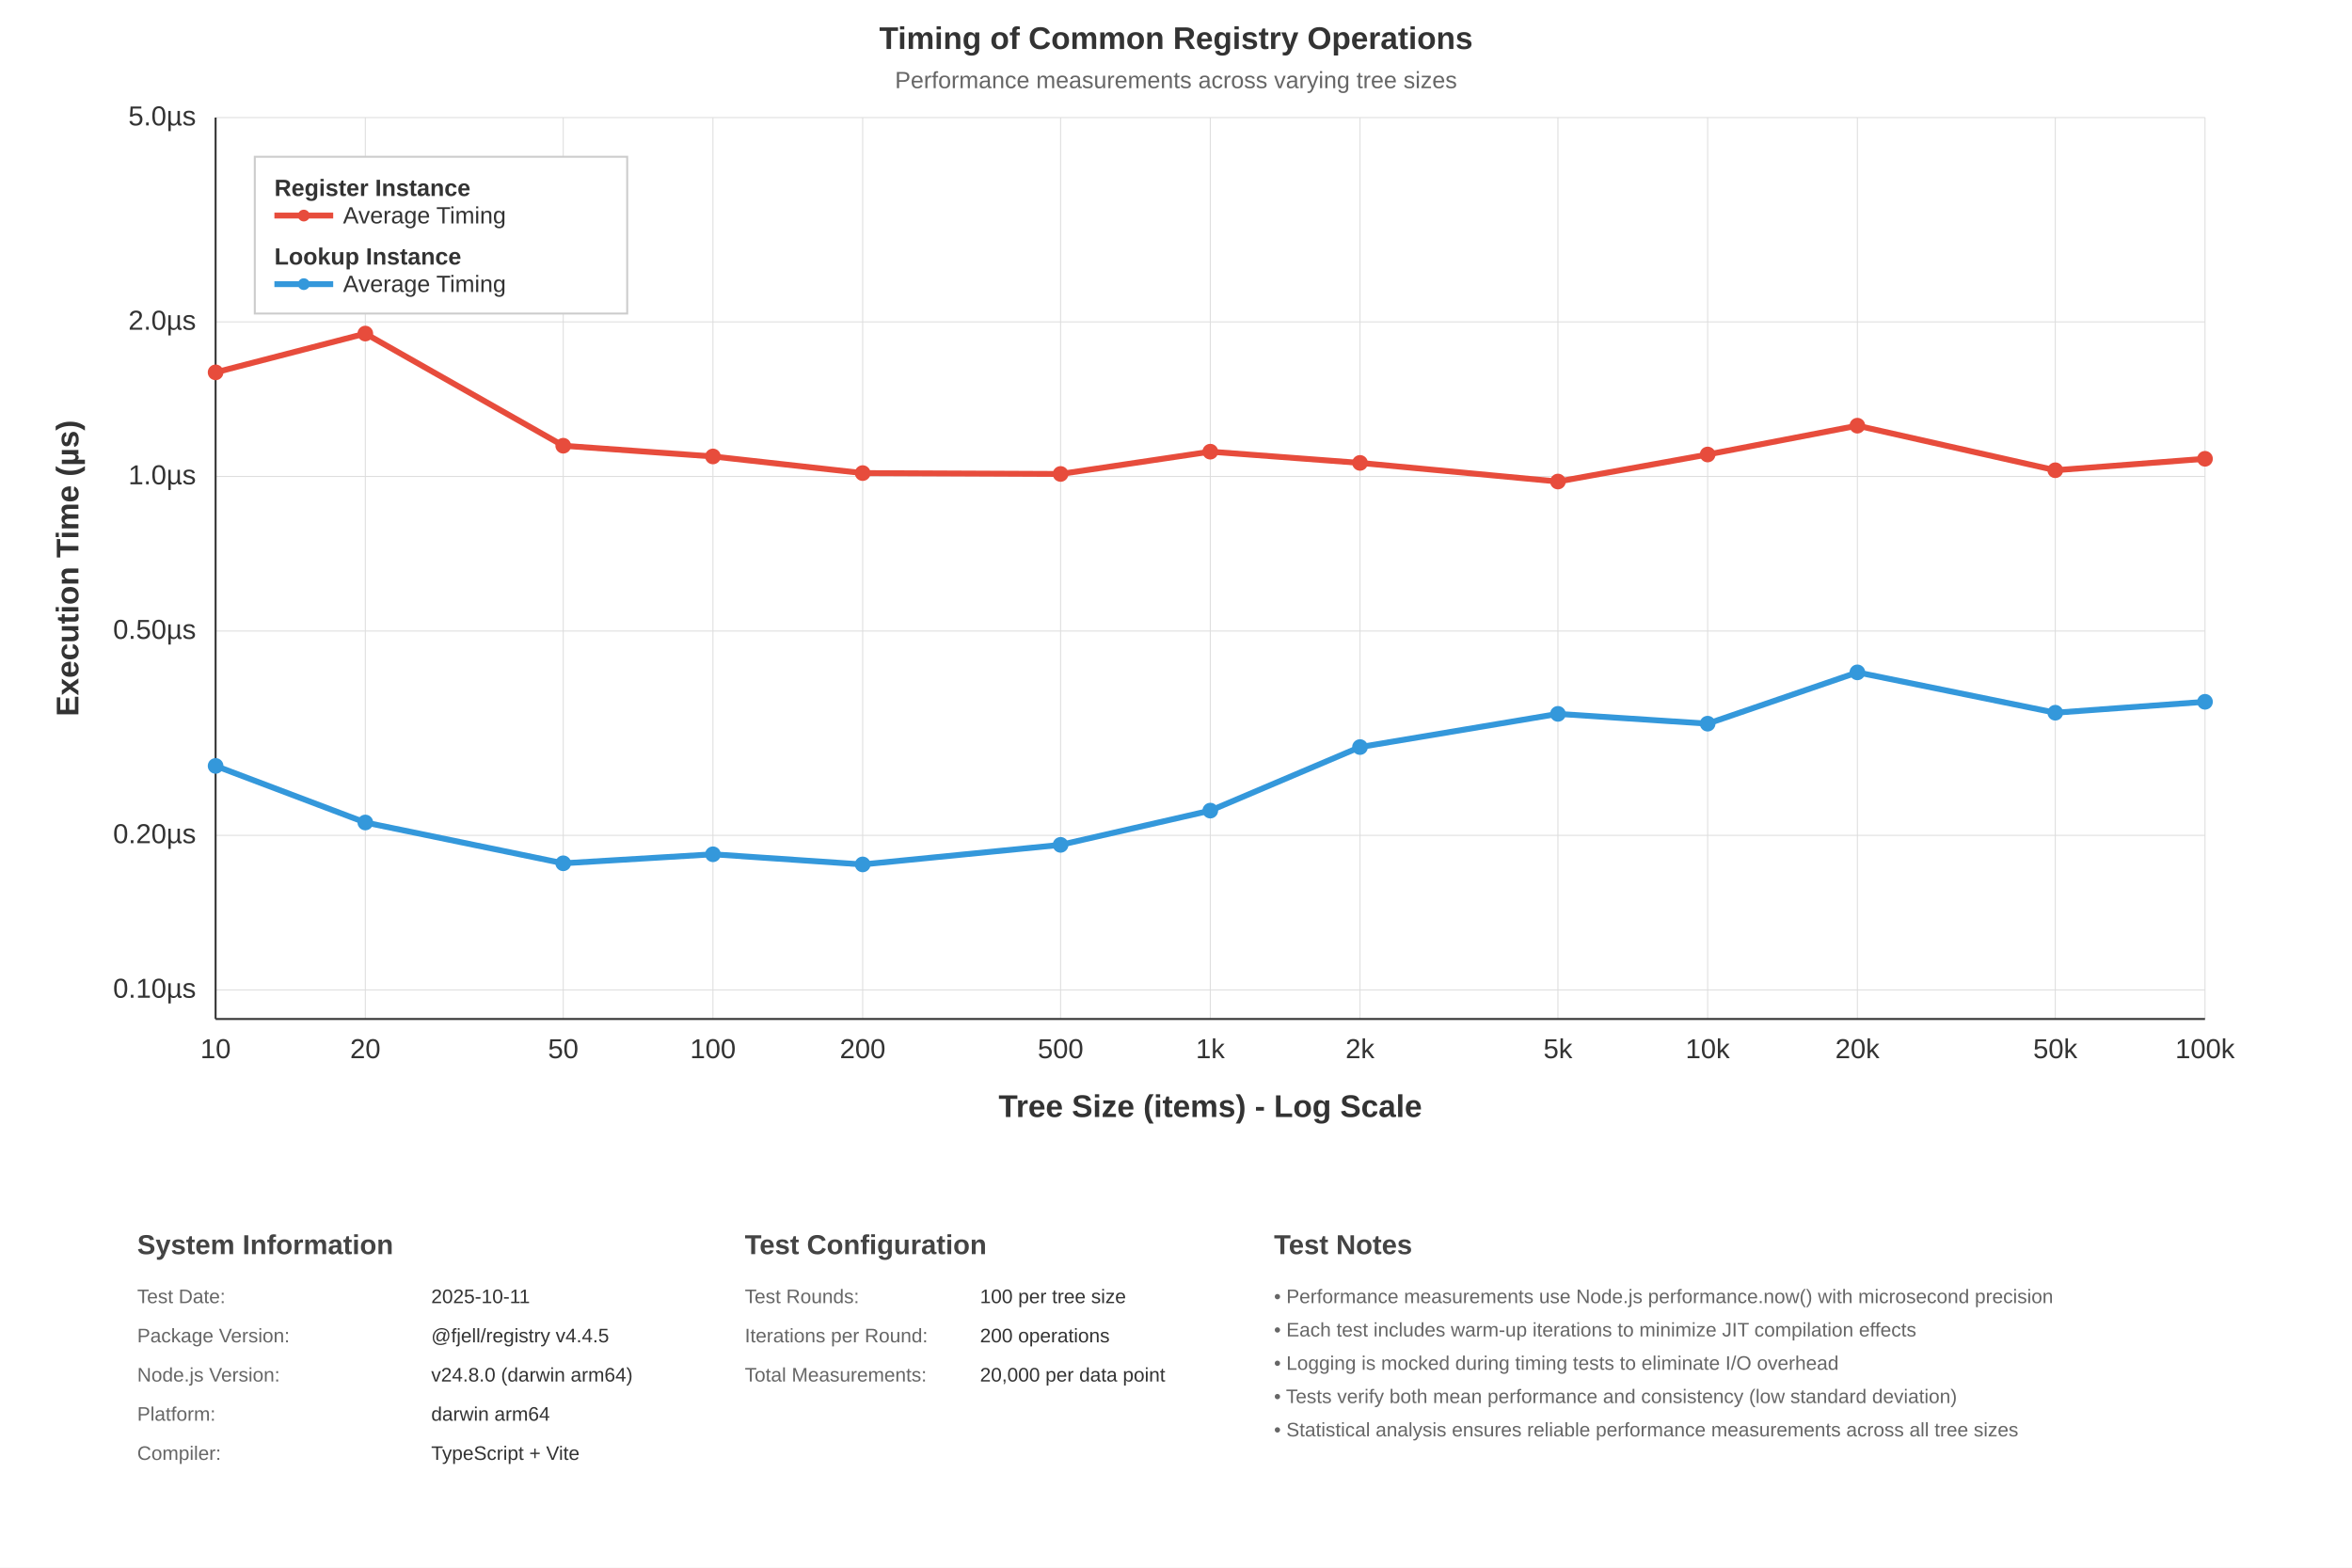
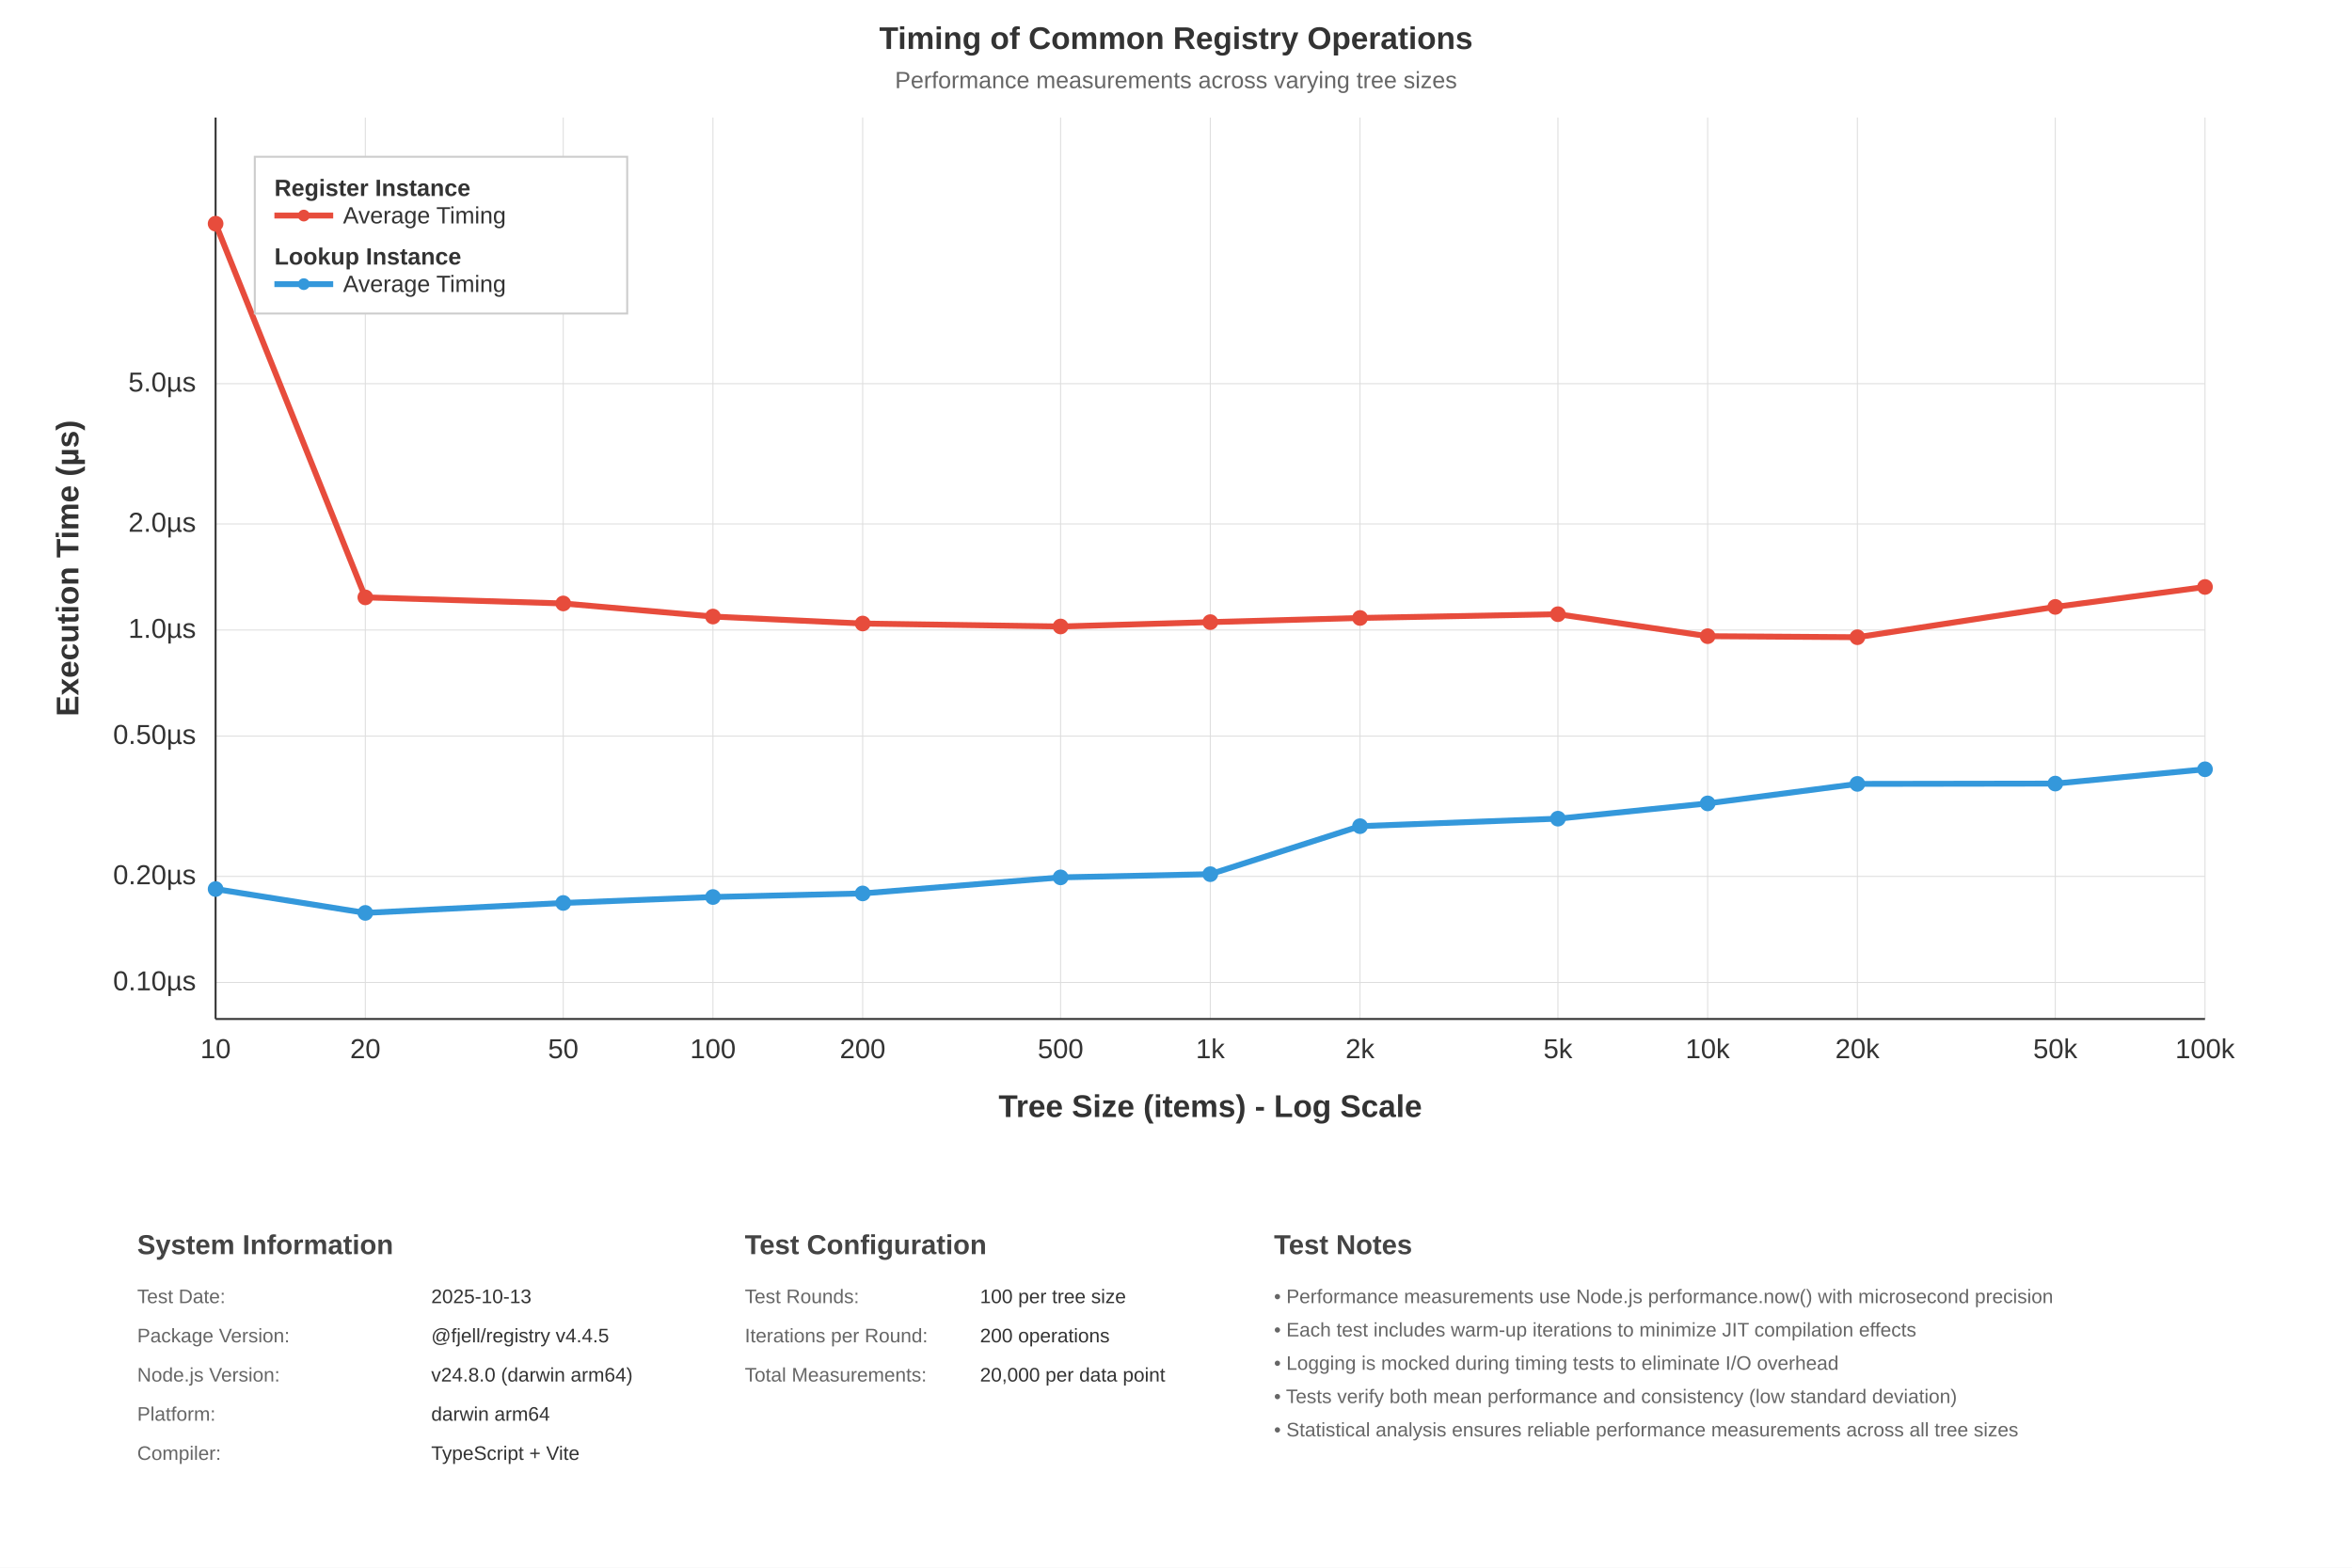
<svg xmlns="http://www.w3.org/2000/svg" width="1200" height="800">
  <style>
    .axis { stroke: #333; stroke-width: 1; }
    .grid { stroke: #ddd; stroke-width: 0.5; }
    .label { font-family: Arial, sans-serif; font-size: 14px; fill: #333; }
    .title { font-family: Arial, sans-serif; font-size: 16px; font-weight: bold; fill: #333; }
    .subtitle { font-family: Arial, sans-serif; font-size: 12px; fill: #666; }
    .register-mean { stroke: #e74c3c; stroke-width: 3; fill: none; }
    .lookup-mean { stroke: #3498db; stroke-width: 3; fill: none; }
    .register-band { fill: rgba(231, 76, 60, 0.2); stroke: #e74c3c; stroke-width: 1; }
    .lookup-band { fill: rgba(52, 152, 219, 0.2); stroke: #3498db; stroke-width: 1; }
    .register-dot { fill: #e74c3c; }
    .lookup-dot { fill: #3498db; }
    .legend { font-family: Arial, sans-serif; font-size: 12px; fill: #333; }
    .axis-title { font-family: Arial, sans-serif; font-size: 16px; font-weight: bold; fill: #333; }
    .metadata-title { font-family: Arial, sans-serif; font-size: 14px; font-weight: bold; fill: #333; }
    .metadata-section { font-family: Arial, sans-serif; font-size: 14px; font-weight: bold; fill: #444; }
    .metadata-label { font-family: Arial, sans-serif; font-size: 10px; fill: #666; }
    .metadata-value { font-family: Arial, sans-serif; font-size: 10px; fill: #333; }
  </style>
  <rect width="1200" height="800" fill="white" />
  <text x="600" y="25" text-anchor="middle" class="title">Timing of Common Registry Operations</text>
  <text x="600" y="45" text-anchor="middle" class="subtitle">Performance measurements across varying tree sizes</text>
  <g transform="translate(110,60)">
-     <line x1="0" y1="445.16" x2="1015" y2="445.16" class="grid" />
-     <text x="-10" y="449.16" text-anchor="end" class="label">0.10µs</text>
-     <line x1="0" y1="366.285" x2="1015" y2="366.285" class="grid" />
-     <text x="-10" y="370.285" text-anchor="end" class="label">0.20µs</text>
-     <line x1="0" y1="262.018" x2="1015" y2="262.018" class="grid" />
-     <text x="-10" y="266.018" text-anchor="end" class="label">0.50µs</text>
-     <line x1="0" y1="183.142" x2="1015" y2="183.142" class="grid" />
-     <text x="-10" y="187.142" text-anchor="end" class="label">1.0µs</text>
-     <line x1="0" y1="104.267" x2="1015" y2="104.267" class="grid" />
-     <text x="-10" y="108.267" text-anchor="end" class="label">2.0µs</text>
-     <line x1="0" y1="0" x2="1015" y2="0" class="grid" />
-     <text x="-10" y="4" text-anchor="end" class="label">5.0µs</text>
+     <line x1="0" y1="441.364" x2="1015" y2="441.364" class="grid" />
+     <text x="-10" y="445.364" text-anchor="end" class="label">0.10µs</text>
+     <line x1="0" y1="387.223" x2="1015" y2="387.223" class="grid" />
+     <text x="-10" y="391.223" text-anchor="end" class="label">0.20µs</text>
+     <line x1="0" y1="315.652" x2="1015" y2="315.652" class="grid" />
+     <text x="-10" y="319.652" text-anchor="end" class="label">0.50µs</text>
+     <line x1="0" y1="261.51" x2="1015" y2="261.51" class="grid" />
+     <text x="-10" y="265.51" text-anchor="end" class="label">1.0µs</text>
+     <line x1="0" y1="207.369" x2="1015" y2="207.369" class="grid" />
+     <text x="-10" y="211.369" text-anchor="end" class="label">2.0µs</text>
+     <line x1="0" y1="135.798" x2="1015" y2="135.798" class="grid" />
+     <text x="-10" y="139.798" text-anchor="end" class="label">5.0µs</text>
    <line x1="0" y1="0" x2="0" y2="460" class="grid" />
    <text x="0" y="480" text-anchor="middle" class="label">10</text>
    <line x1="76.386" y1="0" x2="76.386" y2="460" class="grid" />
    <text x="76.386" y="480" text-anchor="middle" class="label">20</text>
    <line x1="177.364" y1="0" x2="177.364" y2="460" class="grid" />
    <text x="177.364" y="480" text-anchor="middle" class="label">50</text>
    <line x1="253.75" y1="0" x2="253.75" y2="460" class="grid" />
    <text x="253.75" y="480" text-anchor="middle" class="label">100</text>
    <line x1="330.136" y1="0" x2="330.136" y2="460" class="grid" />
    <text x="330.136" y="480" text-anchor="middle" class="label">200</text>
    <line x1="431.114" y1="0" x2="431.114" y2="460" class="grid" />
    <text x="431.114" y="480" text-anchor="middle" class="label">500</text>
    <line x1="507.5" y1="0" x2="507.5" y2="460" class="grid" />
    <text x="507.5" y="480" text-anchor="middle" class="label">1k</text>
    <line x1="583.886" y1="0" x2="583.886" y2="460" class="grid" />
    <text x="583.886" y="480" text-anchor="middle" class="label">2k</text>
    <line x1="684.864" y1="0" x2="684.864" y2="460" class="grid" />
    <text x="684.864" y="480" text-anchor="middle" class="label">5k</text>
    <line x1="761.25" y1="0" x2="761.25" y2="460" class="grid" />
    <text x="761.25" y="480" text-anchor="middle" class="label">10k</text>
    <line x1="837.636" y1="0" x2="837.636" y2="460" class="grid" />
    <text x="837.636" y="480" text-anchor="middle" class="label">20k</text>
    <line x1="938.614" y1="0" x2="938.614" y2="460" class="grid" />
    <text x="938.614" y="480" text-anchor="middle" class="label">50k</text>
    <line x1="1015" y1="0" x2="1015" y2="460" class="grid" />
    <text x="1015" y="480" text-anchor="middle" class="label">100k</text>
    <line x1="0" y1="0" x2="0" y2="460" class="axis" />
    <line x1="0" y1="460" x2="1015" y2="460" class="axis" />
    <text x="507.5" y="510" text-anchor="middle" class="axis-title">Tree Size (items) - Log Scale</text>
    <text transform="rotate(-90,-70,230)" x="-70" y="230" text-anchor="middle" class="axis-title">Execution Time (µs)</text>
-     <path d="M 0 130.015 L 76.386 110.223 L 177.364 167.457 L 253.75 172.931 L 330.136 181.424 L 431.114 181.865 L 507.5 170.488 L 583.886 176.223 L 684.864 185.731 L 761.25 171.938 L 837.636 157.227 L 938.614 179.969 L 1015 174.12" class="register-mean" />
-     <path d="M 0 330.854 L 76.386 359.725 L 177.364 380.547 L 253.75 375.947 L 330.136 381.125 L 431.114 371.139 L 507.5 353.661 L 583.886 321.231 L 684.864 304.295 L 761.25 309.293 L 837.636 283.115 L 938.614 303.705 L 1015 298.134" class="lookup-mean" />
-     <circle cx="0" cy="130.015" r="4" class="register-dot" />
-     <circle cx="76.386" cy="110.223" r="4" class="register-dot" />
-     <circle cx="177.364" cy="167.457" r="4" class="register-dot" />
-     <circle cx="253.75" cy="172.931" r="4" class="register-dot" />
-     <circle cx="330.136" cy="181.424" r="4" class="register-dot" />
-     <circle cx="431.114" cy="181.865" r="4" class="register-dot" />
-     <circle cx="507.5" cy="170.488" r="4" class="register-dot" />
-     <circle cx="583.886" cy="176.223" r="4" class="register-dot" />
-     <circle cx="684.864" cy="185.731" r="4" class="register-dot" />
-     <circle cx="761.25" cy="171.938" r="4" class="register-dot" />
-     <circle cx="837.636" cy="157.227" r="4" class="register-dot" />
-     <circle cx="938.614" cy="179.969" r="4" class="register-dot" />
-     <circle cx="1015" cy="174.12" r="4" class="register-dot" />
-     <circle cx="0" cy="330.854" r="4" class="lookup-dot" />
-     <circle cx="76.386" cy="359.725" r="4" class="lookup-dot" />
-     <circle cx="177.364" cy="380.547" r="4" class="lookup-dot" />
-     <circle cx="253.75" cy="375.947" r="4" class="lookup-dot" />
-     <circle cx="330.136" cy="381.125" r="4" class="lookup-dot" />
-     <circle cx="431.114" cy="371.139" r="4" class="lookup-dot" />
-     <circle cx="507.5" cy="353.661" r="4" class="lookup-dot" />
-     <circle cx="583.886" cy="321.231" r="4" class="lookup-dot" />
-     <circle cx="684.864" cy="304.295" r="4" class="lookup-dot" />
-     <circle cx="761.25" cy="309.293" r="4" class="lookup-dot" />
-     <circle cx="837.636" cy="283.115" r="4" class="lookup-dot" />
-     <circle cx="938.614" cy="303.705" r="4" class="lookup-dot" />
-     <circle cx="1015" cy="298.134" r="4" class="lookup-dot" />
+     <path d="M 0 54.141 L 76.386 244.841 L 177.364 247.947 L 253.75 254.627 L 330.136 258.188 L 431.114 259.698 L 507.5 257.473 L 583.886 255.354 L 684.864 253.427 L 761.25 264.645 L 837.636 265.174 L 938.614 249.702 L 1015 239.526" class="register-mean" />
+     <path d="M 0 393.686 L 76.386 405.859 L 177.364 400.789 L 253.75 397.754 L 330.136 395.924 L 431.114 387.731 L 507.5 386.096 L 583.886 361.598 L 684.864 357.769 L 761.25 349.977 L 837.636 340.023 L 938.614 339.868 L 1015 332.564" class="lookup-mean" />
+     <circle cx="0" cy="54.141" r="4" class="register-dot" />
+     <circle cx="76.386" cy="244.841" r="4" class="register-dot" />
+     <circle cx="177.364" cy="247.947" r="4" class="register-dot" />
+     <circle cx="253.75" cy="254.627" r="4" class="register-dot" />
+     <circle cx="330.136" cy="258.188" r="4" class="register-dot" />
+     <circle cx="431.114" cy="259.698" r="4" class="register-dot" />
+     <circle cx="507.5" cy="257.473" r="4" class="register-dot" />
+     <circle cx="583.886" cy="255.354" r="4" class="register-dot" />
+     <circle cx="684.864" cy="253.427" r="4" class="register-dot" />
+     <circle cx="761.25" cy="264.645" r="4" class="register-dot" />
+     <circle cx="837.636" cy="265.174" r="4" class="register-dot" />
+     <circle cx="938.614" cy="249.702" r="4" class="register-dot" />
+     <circle cx="1015" cy="239.526" r="4" class="register-dot" />
+     <circle cx="0" cy="393.686" r="4" class="lookup-dot" />
+     <circle cx="76.386" cy="405.859" r="4" class="lookup-dot" />
+     <circle cx="177.364" cy="400.789" r="4" class="lookup-dot" />
+     <circle cx="253.75" cy="397.754" r="4" class="lookup-dot" />
+     <circle cx="330.136" cy="395.924" r="4" class="lookup-dot" />
+     <circle cx="431.114" cy="387.731" r="4" class="lookup-dot" />
+     <circle cx="507.5" cy="386.096" r="4" class="lookup-dot" />
+     <circle cx="583.886" cy="361.598" r="4" class="lookup-dot" />
+     <circle cx="684.864" cy="357.769" r="4" class="lookup-dot" />
+     <circle cx="761.25" cy="349.977" r="4" class="lookup-dot" />
+     <circle cx="837.636" cy="340.023" r="4" class="lookup-dot" />
+     <circle cx="938.614" cy="339.868" r="4" class="lookup-dot" />
+     <circle cx="1015" cy="332.564" r="4" class="lookup-dot" />
    <g transform="translate(20, 20)">
      <rect x="0" y="0" width="190" height="80" fill="white" stroke="#ccc" stroke-width="1" />
      <text x="10" y="20" class="legend" font-weight="bold">Register Instance</text>
      <line x1="10" y1="30" x2="40" y2="30" class="register-mean" />
      <circle cx="25" cy="30" r="3" class="register-dot" />
      <text x="45" y="34" class="legend">Average Timing</text>
      <text x="10" y="55" class="legend" font-weight="bold">Lookup Instance</text>
      <line x1="10" y1="65" x2="40" y2="65" class="lookup-mean" />
      <circle cx="25" cy="65" r="3" class="lookup-dot" />
      <text x="45" y="69" class="legend">Average Timing</text>
    </g>
  </g>
  <g transform="translate(50, 620)">
    <g transform="translate(20, 20)">
      <text x="0" y="0" class="metadata-section">System Information</text>
      <text x="0" y="25" class="metadata-label">Test Date:</text>
-       <text x="150" y="25" class="metadata-value">2025-10-11</text>
+       <text x="150" y="25" class="metadata-value">2025-10-13</text>
      <text x="0" y="45" class="metadata-label">Package Version:</text>
      <text x="150" y="45" class="metadata-value">@fjell/registry v4.4.5</text>
      <text x="0" y="65" class="metadata-label">Node.js Version:</text>
      <text x="150" y="65" class="metadata-value">v24.8.0 (darwin arm64)</text>
      <text x="0" y="85" class="metadata-label">Platform:</text>
      <text x="150" y="85" class="metadata-value">darwin arm64</text>
      <text x="0" y="105" class="metadata-label">Compiler:</text>
      <text x="150" y="105" class="metadata-value">TypeScript + Vite</text>
    </g>
    <g transform="translate(330, 20)">
      <text x="0" y="0" class="metadata-section">Test Configuration</text>
      <text x="0" y="25" class="metadata-label">Test Rounds:</text>
      <text x="120" y="25" class="metadata-value">100 per tree size</text>
      <text x="0" y="45" class="metadata-label">Iterations per Round:</text>
      <text x="120" y="45" class="metadata-value">200 operations</text>
      <text x="0" y="65" class="metadata-label">Total Measurements:</text>
      <text x="120" y="65" class="metadata-value">20,000 per data point</text>
    </g>
    <g transform="translate(600, 20)">
      <text x="0" y="0" class="metadata-section">Test Notes</text>
      <text x="0" y="25" class="metadata-label">• Performance measurements use Node.js performance.now() with microsecond precision</text>
      <text x="0" y="42" class="metadata-label">• Each test includes warm-up iterations to minimize JIT compilation effects</text>
      <text x="0" y="59" class="metadata-label">• Logging is mocked during timing tests to eliminate I/O overhead</text>
      <text x="0" y="76" class="metadata-label">• Tests verify both mean performance and consistency (low standard deviation)</text>
      <text x="0" y="93" class="metadata-label">• Statistical analysis ensures reliable performance measurements across all tree sizes</text>
    </g>
  </g>
</svg>
